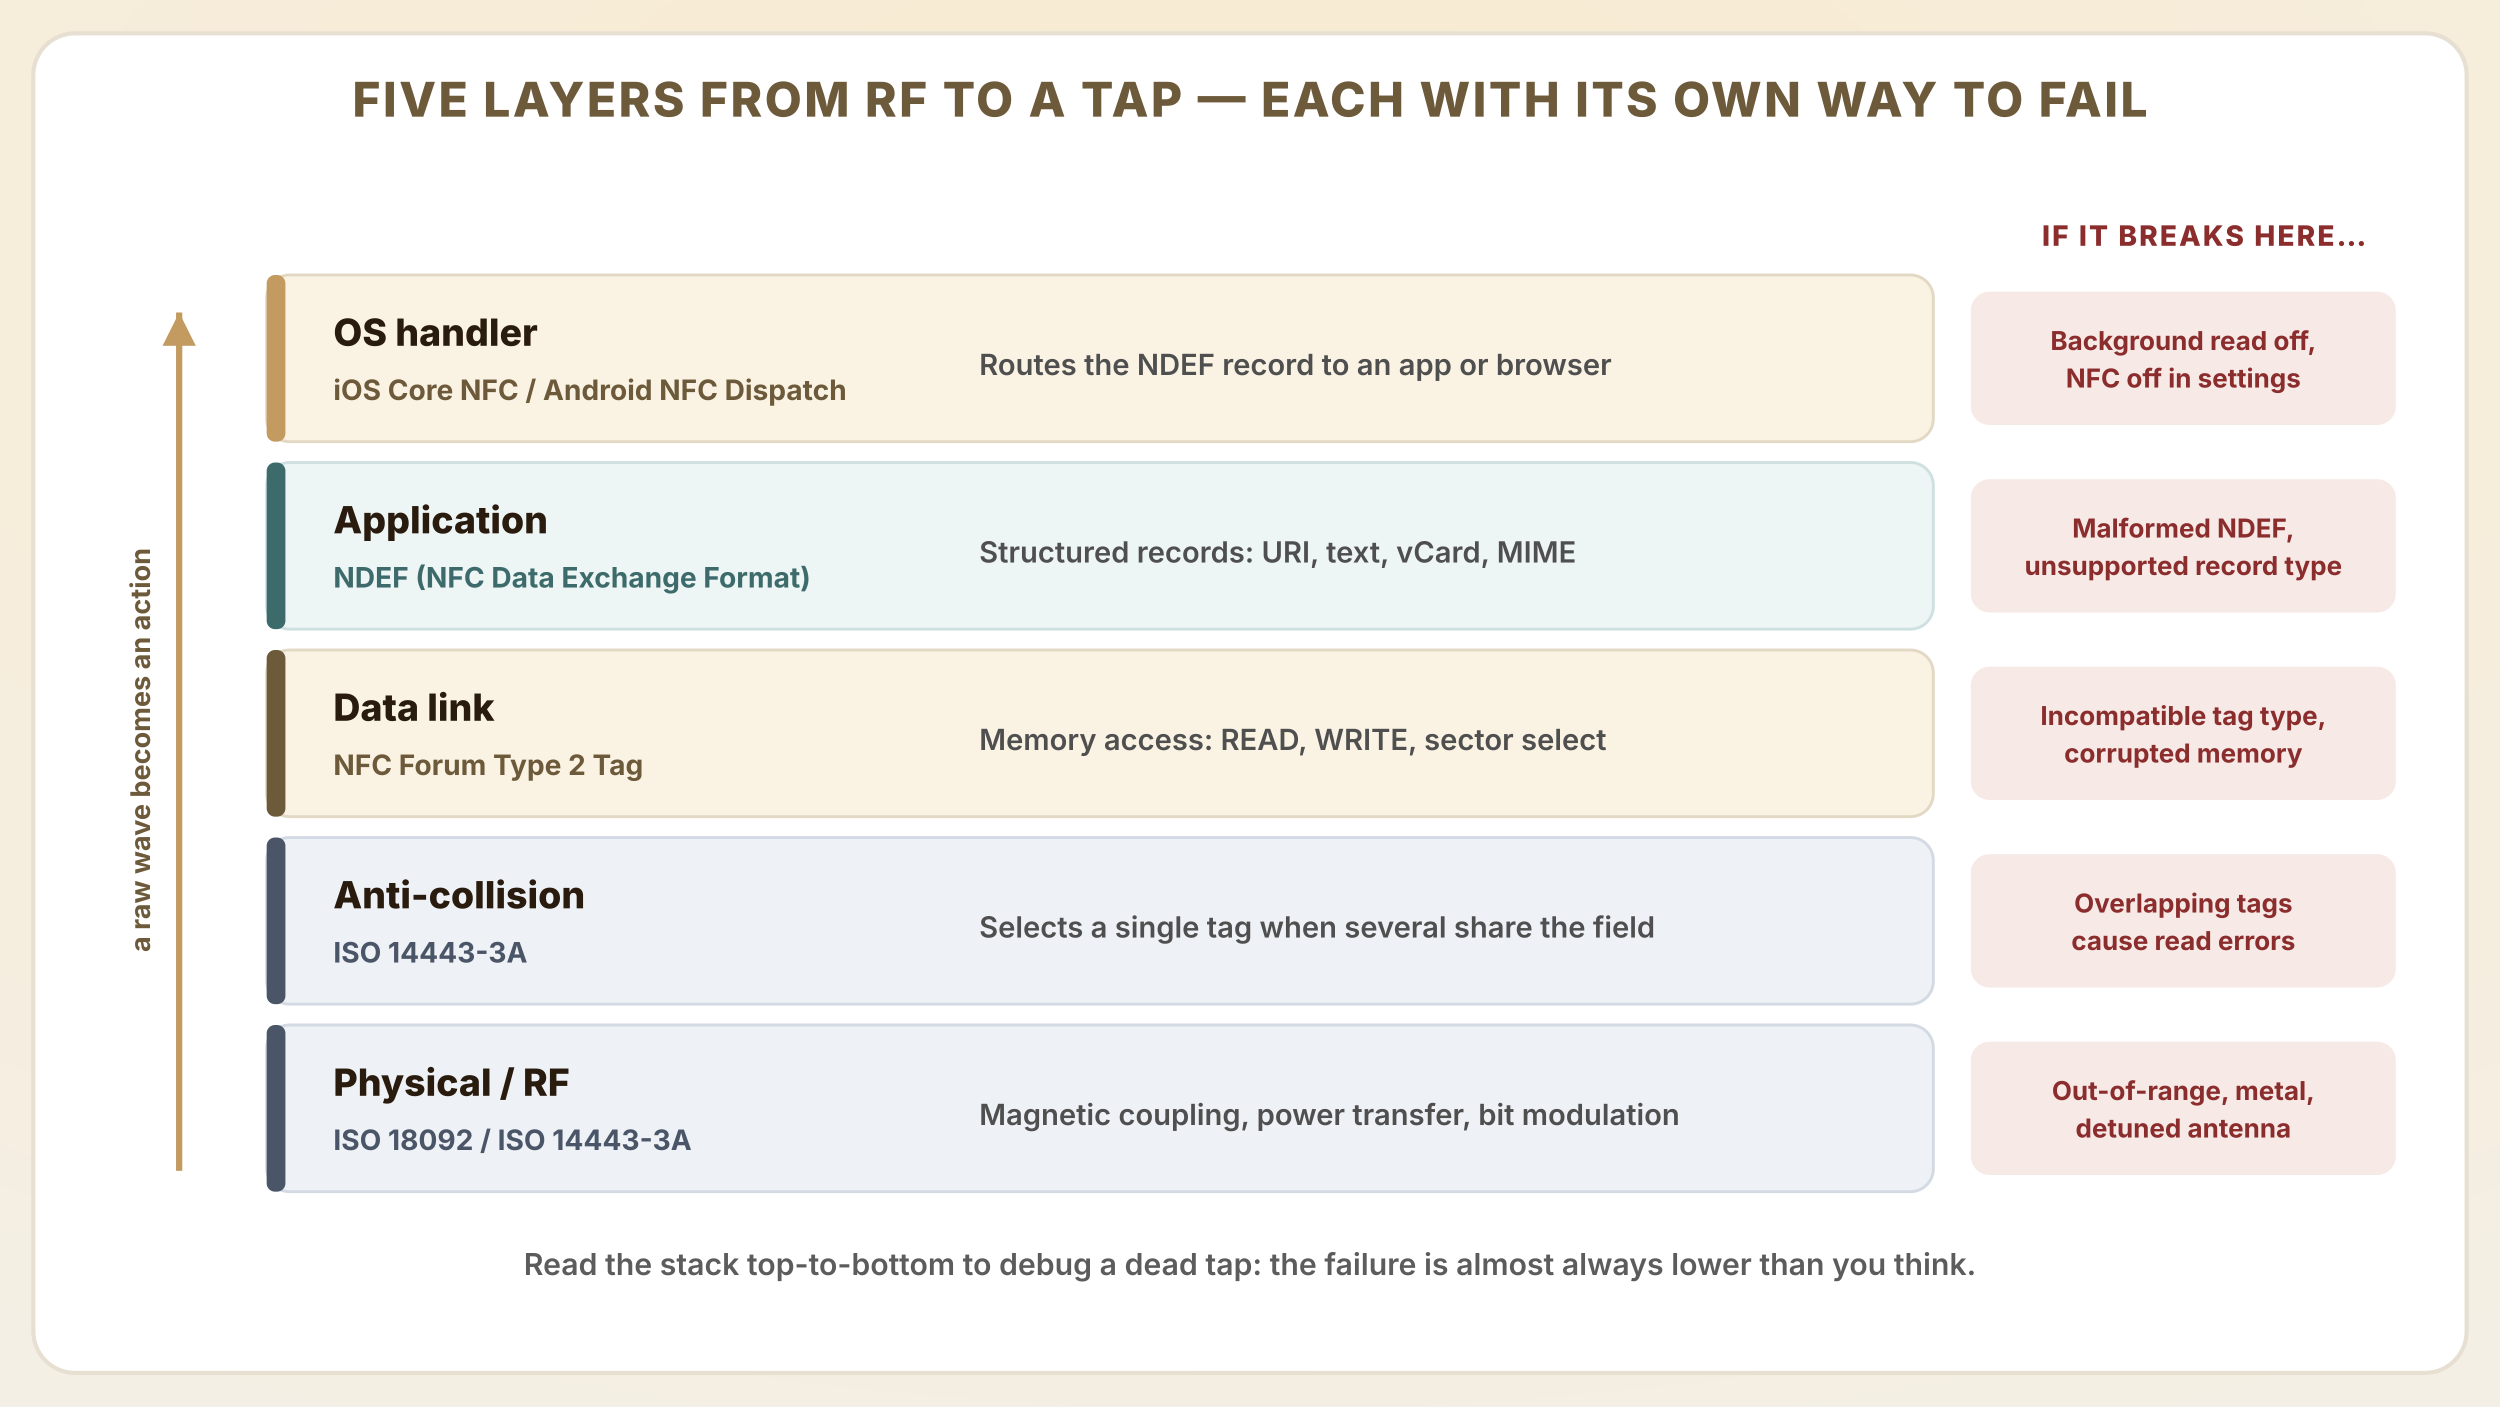
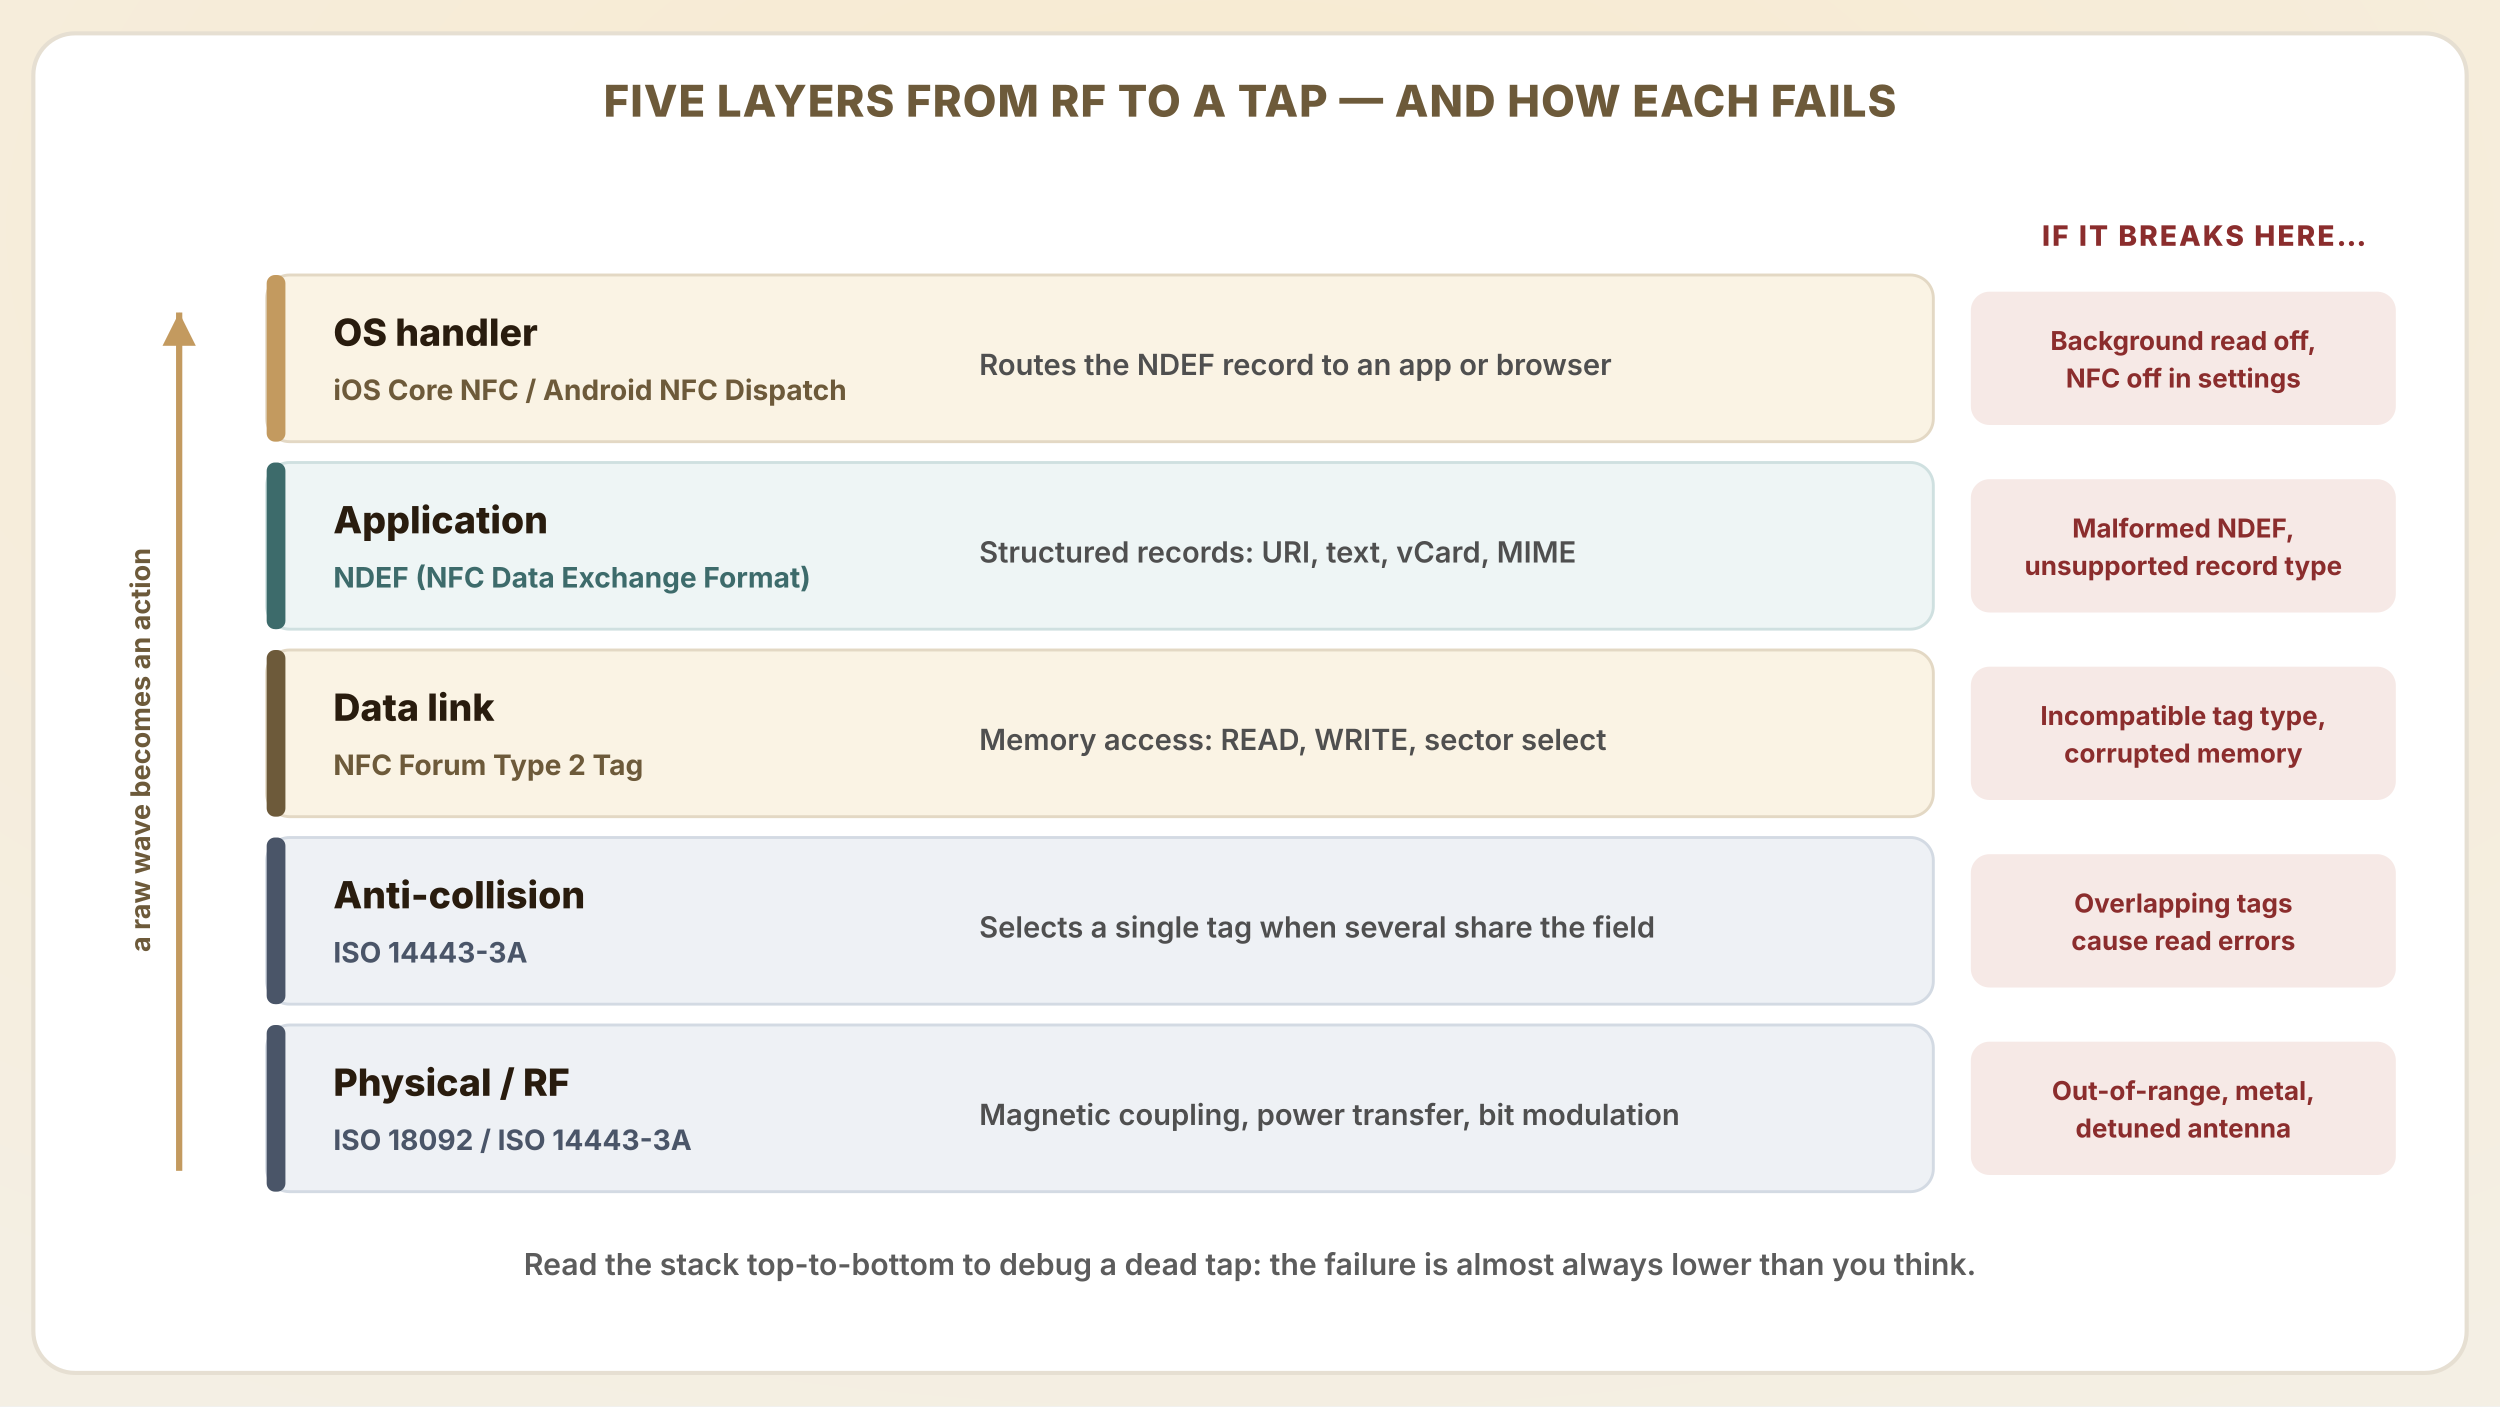
<svg xmlns="http://www.w3.org/2000/svg" viewBox="0 0 1200 675" role="img" aria-labelledby="t d" font-family="Inter, -apple-system, BlinkMacSystemFont, 'Segoe UI', Roboto, sans-serif">
  <defs>
    <radialGradient id="bg" cx="50%" cy="16%" r="94%">
      <stop offset="0%" stop-color="#f8ead0" />
      <stop offset="100%" stop-color="#f4efe4" />
    </radialGradient>
  </defs>
  <rect width="1200" height="675" fill="url(#bg)" />
  <rect x="16" y="16" width="1168" height="643" rx="20" fill="#ffffff" stroke="#e6dfd2" stroke-width="2" />
-   <text x="600" y="56" text-anchor="middle" font-size="23" font-weight="800" letter-spacing="1.2" fill="#6d5a3a">FIVE LAYERS FROM RF TO A TAP — EACH WITH ITS OWN WAY TO FAIL</text>
+   <text x="600" y="56" text-anchor="middle" font-size="21" font-weight="800" letter-spacing="0.5" fill="#6d5a3a">FIVE LAYERS FROM RF TO A TAP — AND HOW EACH FAILS</text>
  <line x1="86" y1="562" x2="86" y2="150" stroke="#c39a5f" stroke-width="3" />
  <path d="M78 166 l8 -16 8 16 z" fill="#c39a5f" />
  <text x="72" y="360" text-anchor="middle" font-size="13" font-weight="700" fill="#6d5a3a" transform="rotate(-90 72 360)">a raw wave becomes an action</text>
  <text x="1058" y="118" text-anchor="middle" font-size="13.5" font-weight="800" letter-spacing="1" fill="#8b2d2d">IF IT BREAKS HERE…</text>
  <rect x="128" y="132" width="800" height="80" rx="11" fill="#faf3e4" stroke="#e3d8c4" stroke-width="1.4" />
  <rect x="128" y="132" width="9" height="80" rx="4" fill="#c39a5f" />
  <text x="160" y="166" font-size="18" font-weight="800" fill="#291c0e">OS handler</text>
  <text x="160" y="192" font-size="13.5" font-weight="700" fill="#6d5a3a">iOS Core NFC / Android NFC Dispatch</text>
  <text x="470" y="180" font-size="14" font-weight="600" fill="#4f4f4f">Routes the NDEF record to an app or browser</text>
  <rect x="946" y="140" width="204" height="64" rx="9" fill="#f6e9e6" />
  <text x="1048" y="168" text-anchor="middle" font-size="12.5" font-weight="700" fill="#8b2d2d">Background read off,</text>
  <text x="1048" y="186" text-anchor="middle" font-size="12.5" font-weight="700" fill="#8b2d2d">NFC off in settings</text>
  <rect x="128" y="222" width="800" height="80" rx="11" fill="#eef5f5" stroke="#cfe0e0" stroke-width="1.4" />
  <rect x="128" y="222" width="9" height="80" rx="4" fill="#3d6b6b" />
  <text x="160" y="256" font-size="18" font-weight="800" fill="#291c0e">Application</text>
  <text x="160" y="282" font-size="13.5" font-weight="700" fill="#3d6b6b">NDEF (NFC Data Exchange Format)</text>
  <text x="470" y="270" font-size="14" font-weight="600" fill="#4f4f4f">Structured records: URI, text, vCard, MIME</text>
  <rect x="946" y="230" width="204" height="64" rx="9" fill="#f6e9e6" />
  <text x="1048" y="258" text-anchor="middle" font-size="12.5" font-weight="700" fill="#8b2d2d">Malformed NDEF,</text>
  <text x="1048" y="276" text-anchor="middle" font-size="12.5" font-weight="700" fill="#8b2d2d">unsupported record type</text>
  <rect x="128" y="312" width="800" height="80" rx="11" fill="#faf3e4" stroke="#e3d8c4" stroke-width="1.4" />
  <rect x="128" y="312" width="9" height="80" rx="4" fill="#6d5a3a" />
  <text x="160" y="346" font-size="18" font-weight="800" fill="#291c0e">Data link</text>
  <text x="160" y="372" font-size="13.5" font-weight="700" fill="#6d5a3a">NFC Forum Type 2 Tag</text>
  <text x="470" y="360" font-size="14" font-weight="600" fill="#4f4f4f">Memory access: READ, WRITE, sector select</text>
  <rect x="946" y="320" width="204" height="64" rx="9" fill="#f6e9e6" />
  <text x="1048" y="348" text-anchor="middle" font-size="12.5" font-weight="700" fill="#8b2d2d">Incompatible tag type,</text>
  <text x="1048" y="366" text-anchor="middle" font-size="12.5" font-weight="700" fill="#8b2d2d">corrupted memory</text>
  <rect x="128" y="402" width="800" height="80" rx="11" fill="#eef1f5" stroke="#d3dae3" stroke-width="1.4" />
  <rect x="128" y="402" width="9" height="80" rx="4" fill="#4a5568" />
  <text x="160" y="436" font-size="18" font-weight="800" fill="#291c0e">Anti-collision</text>
  <text x="160" y="462" font-size="13.5" font-weight="700" fill="#4a5568">ISO 14443-3A</text>
  <text x="470" y="450" font-size="14" font-weight="600" fill="#4f4f4f">Selects a single tag when several share the field</text>
  <rect x="946" y="410" width="204" height="64" rx="9" fill="#f6e9e6" />
  <text x="1048" y="438" text-anchor="middle" font-size="12.5" font-weight="700" fill="#8b2d2d">Overlapping tags</text>
  <text x="1048" y="456" text-anchor="middle" font-size="12.5" font-weight="700" fill="#8b2d2d">cause read errors</text>
  <rect x="128" y="492" width="800" height="80" rx="11" fill="#eef1f5" stroke="#d3dae3" stroke-width="1.4" />
  <rect x="128" y="492" width="9" height="80" rx="4" fill="#4a5568" />
  <text x="160" y="526" font-size="18" font-weight="800" fill="#291c0e">Physical / RF</text>
  <text x="160" y="552" font-size="13.5" font-weight="700" fill="#4a5568">ISO 18092 / ISO 14443-3A</text>
  <text x="470" y="540" font-size="14" font-weight="600" fill="#4f4f4f">Magnetic coupling, power transfer, bit modulation</text>
  <rect x="946" y="500" width="204" height="64" rx="9" fill="#f6e9e6" />
  <text x="1048" y="528" text-anchor="middle" font-size="12.5" font-weight="700" fill="#8b2d2d">Out-of-range, metal,</text>
  <text x="1048" y="546" text-anchor="middle" font-size="12.5" font-weight="700" fill="#8b2d2d">detuned antenna</text>
  <text x="600" y="612" text-anchor="middle" font-size="14.5" font-weight="600" fill="#5c5c5c">Read the stack top-to-bottom to debug a dead tap: the failure is almost always lower than you think.</text>
</svg>
